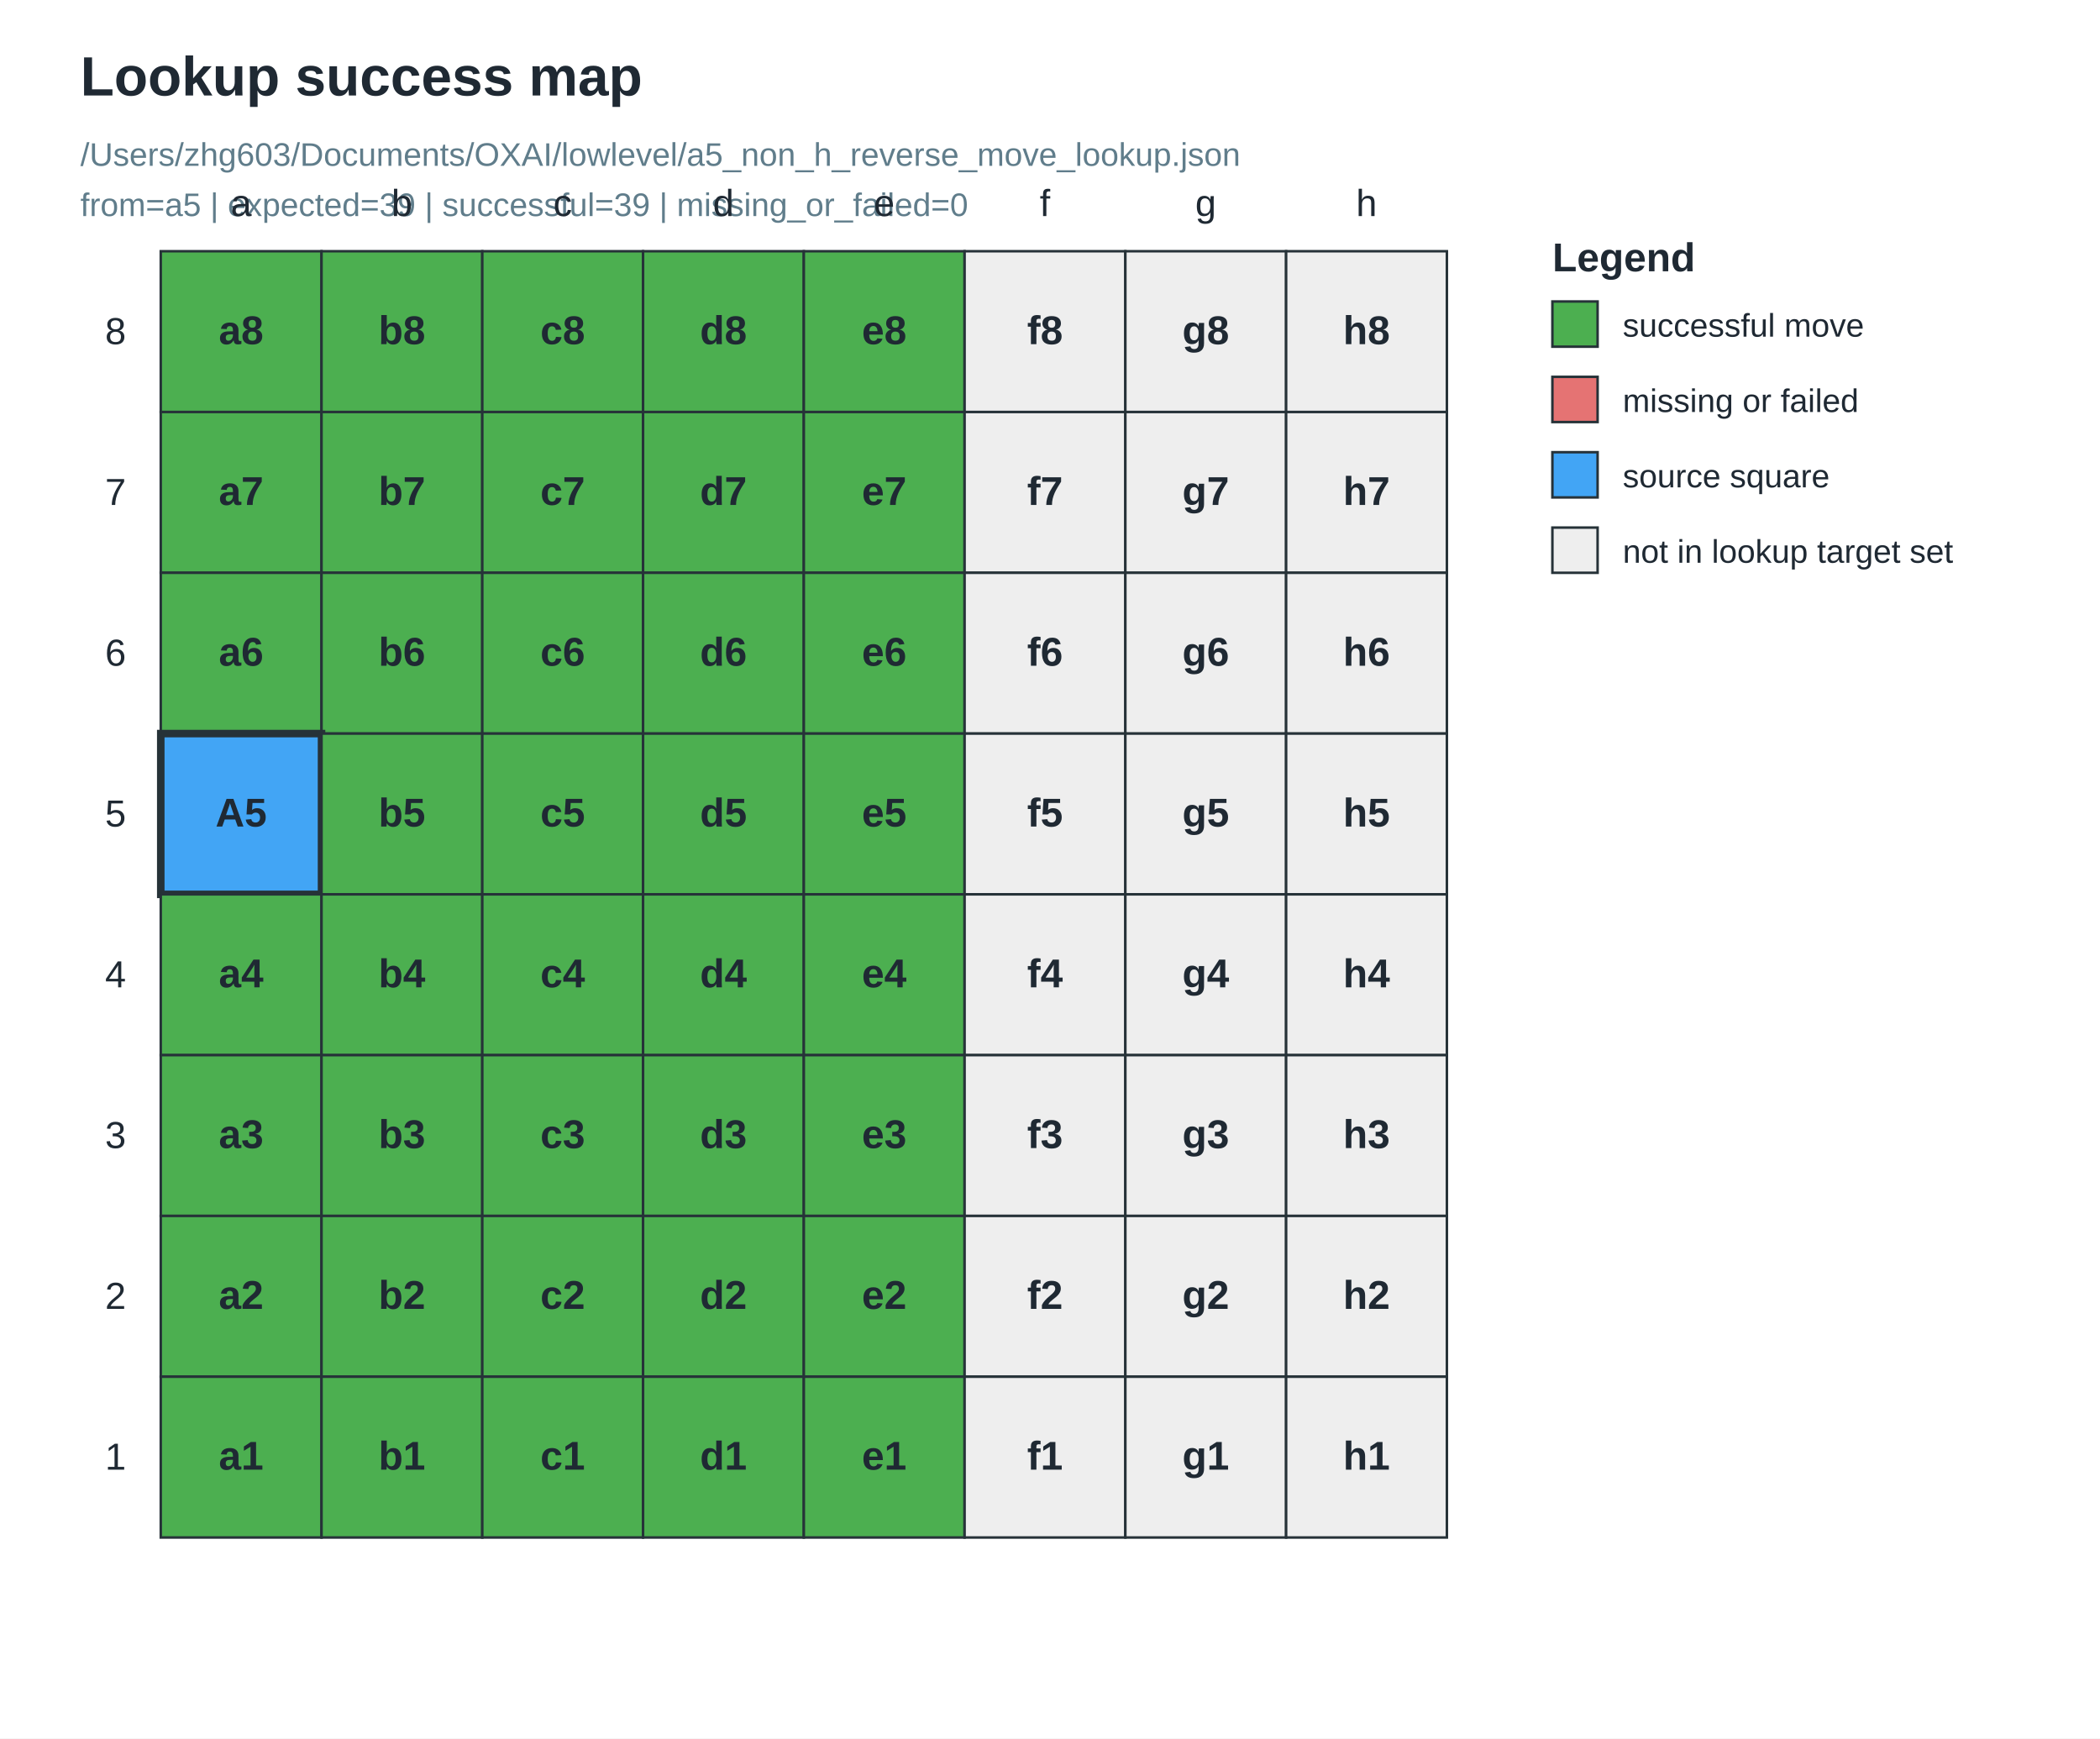
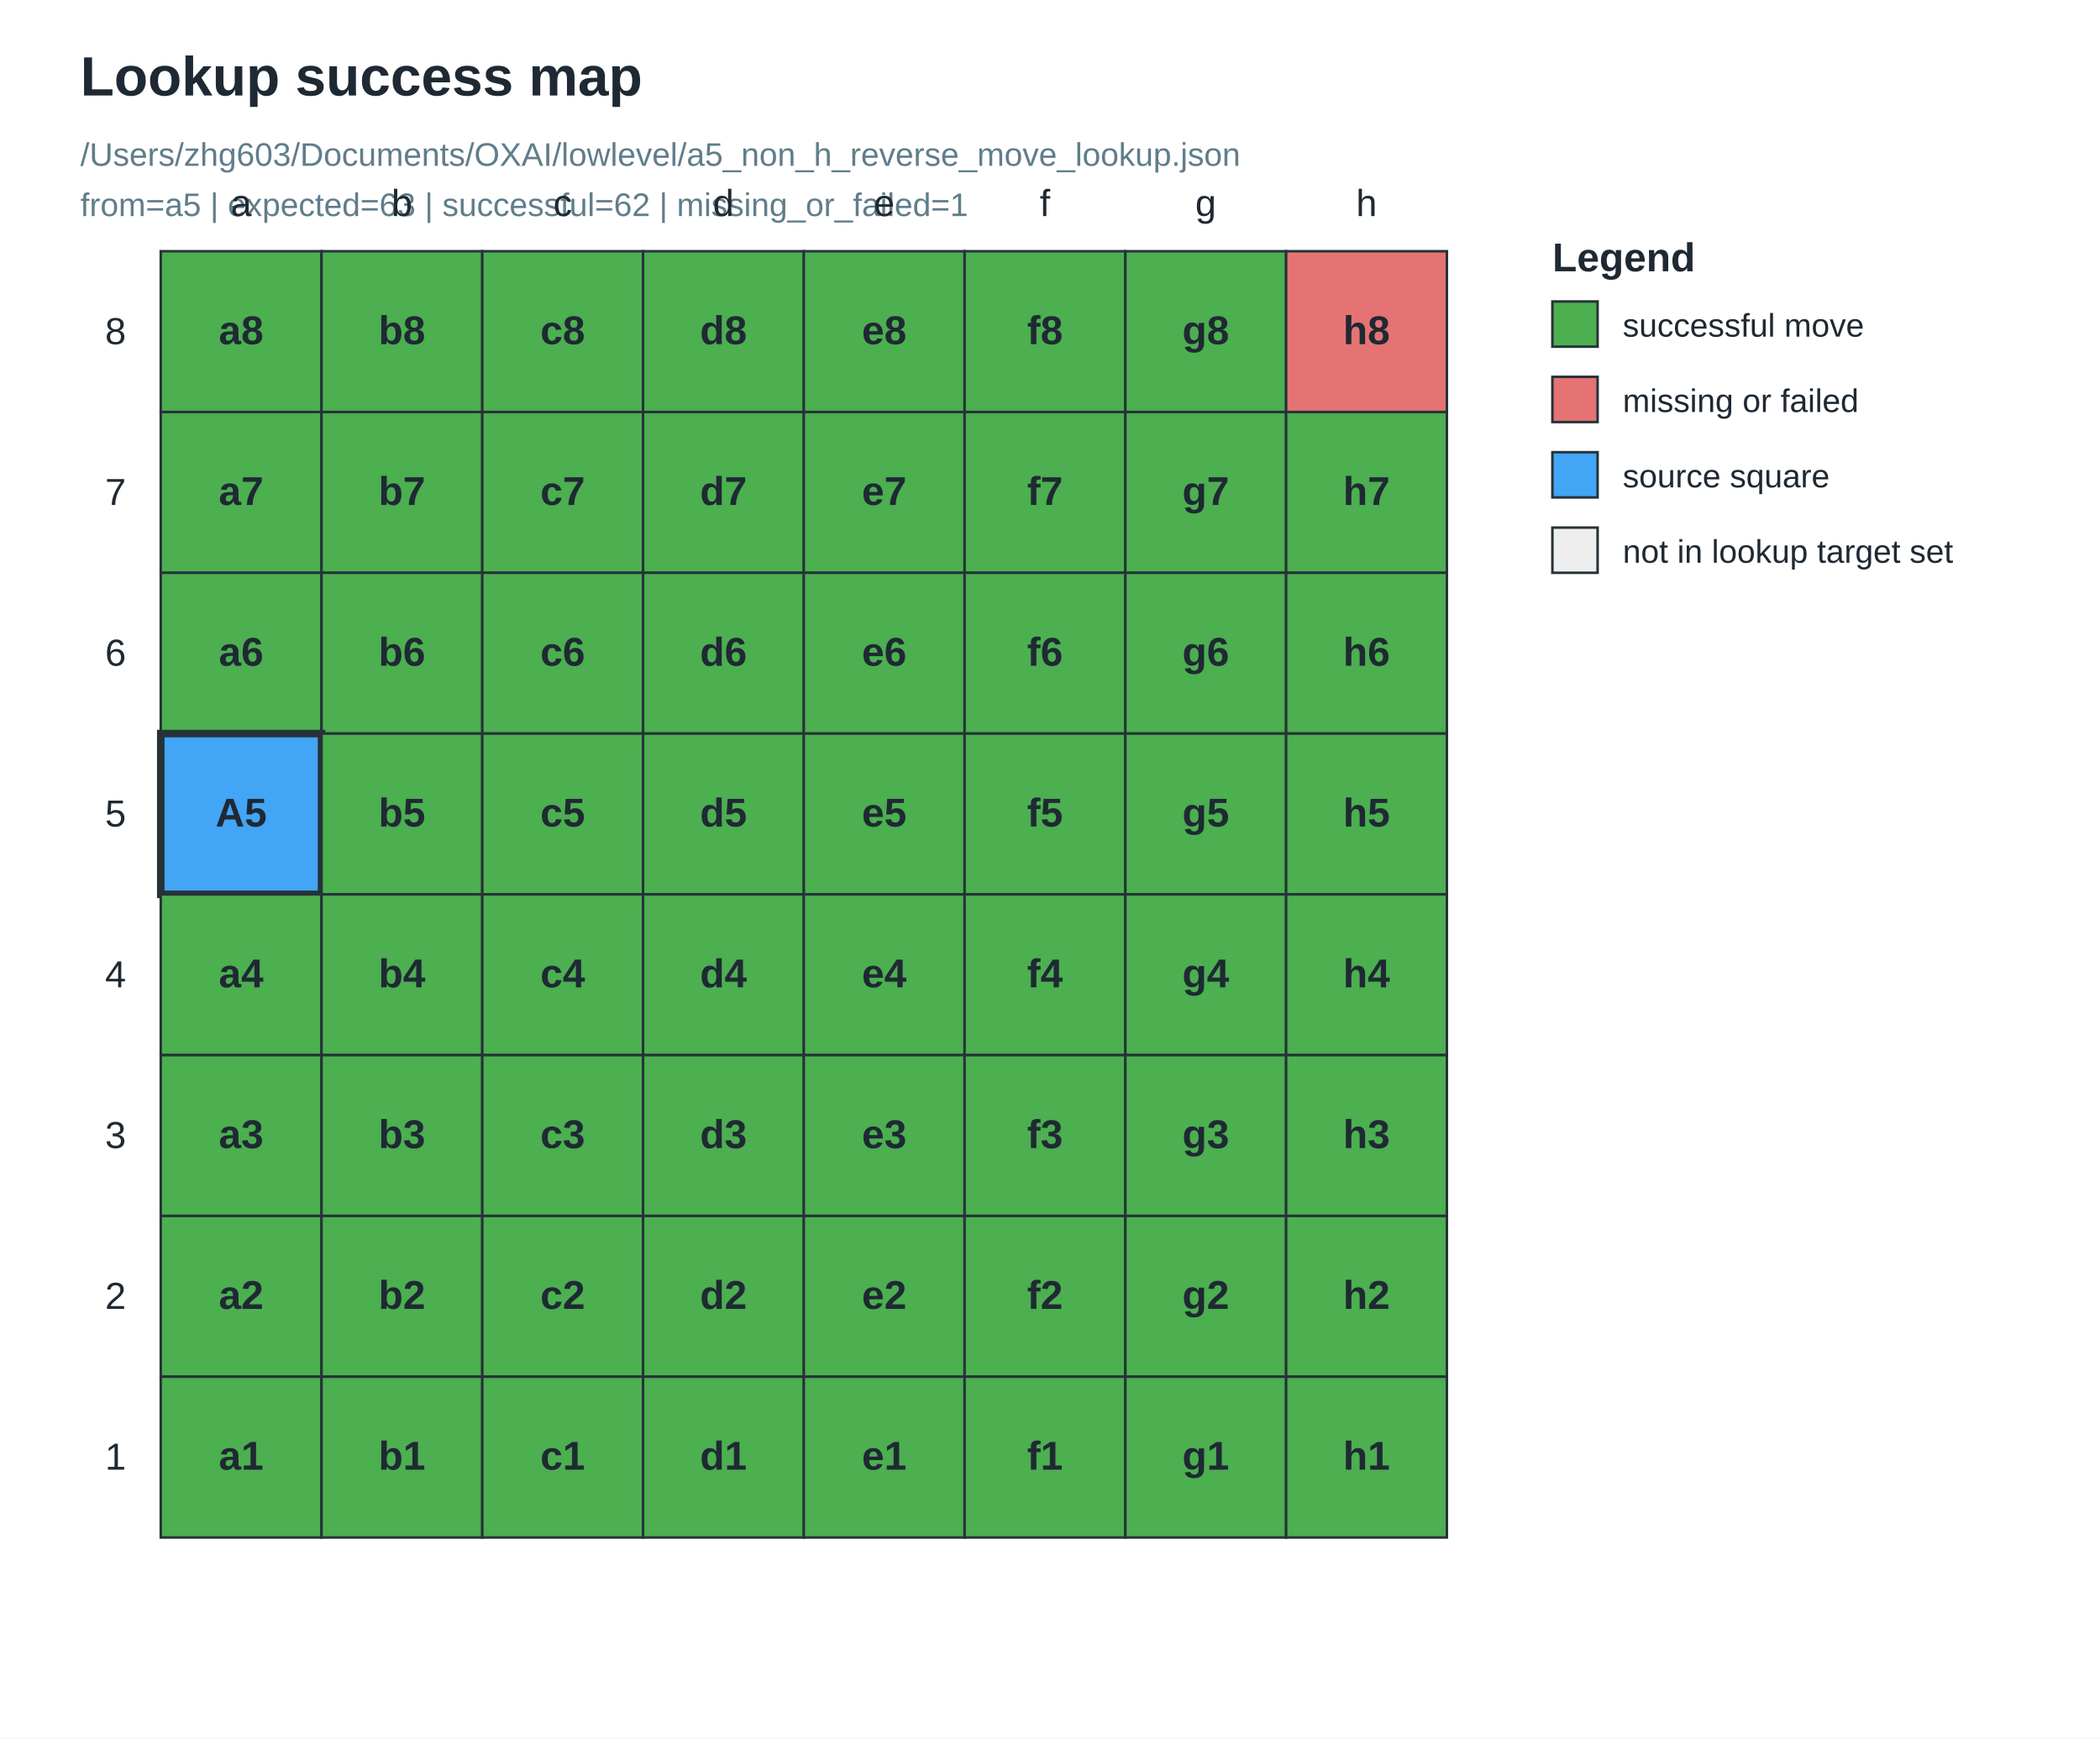
<svg xmlns="http://www.w3.org/2000/svg" width="836" height="692" viewBox="0 0 836 692">
  <rect width="100%" height="100%" fill="white" />
  <text x="32" y="38" font-family="Arial, sans-serif" font-size="22" font-weight="700" fill="#1f2933">Lookup success map</text>
  <text x="32" y="66" font-family="Arial, sans-serif" font-size="13" fill="#607d8b">/Users/zhg603/Documents/OXAI/lowlevel/a5_non_h_reverse_move_lookup.json</text>
-   <text x="32" y="86" font-family="Arial, sans-serif" font-size="13" fill="#607d8b">from=a5 | expected=39 | successful=39 | missing_or_failed=0</text>
+   <text x="32" y="86" font-family="Arial, sans-serif" font-size="13" fill="#607d8b">from=a5 | expected=63 | successful=62 | missing_or_failed=1</text>
  <text x="96.0" y="86" text-anchor="middle" font-family="Arial, sans-serif" font-size="15" fill="#1f2933">a</text>
  <text x="160.0" y="86" text-anchor="middle" font-family="Arial, sans-serif" font-size="15" fill="#1f2933">b</text>
  <text x="224.0" y="86" text-anchor="middle" font-family="Arial, sans-serif" font-size="15" fill="#1f2933">c</text>
  <text x="288.0" y="86" text-anchor="middle" font-family="Arial, sans-serif" font-size="15" fill="#1f2933">d</text>
  <text x="352.0" y="86" text-anchor="middle" font-family="Arial, sans-serif" font-size="15" fill="#1f2933">e</text>
  <text x="416.0" y="86" text-anchor="middle" font-family="Arial, sans-serif" font-size="15" fill="#1f2933">f</text>
  <text x="480.0" y="86" text-anchor="middle" font-family="Arial, sans-serif" font-size="15" fill="#1f2933">g</text>
  <text x="544.0" y="86" text-anchor="middle" font-family="Arial, sans-serif" font-size="15" fill="#1f2933">h</text>
  <text x="46" y="137.0" text-anchor="middle" font-family="Arial, sans-serif" font-size="15" fill="#1f2933">8</text>
  <text x="46" y="201.0" text-anchor="middle" font-family="Arial, sans-serif" font-size="15" fill="#1f2933">7</text>
  <text x="46" y="265.0" text-anchor="middle" font-family="Arial, sans-serif" font-size="15" fill="#1f2933">6</text>
  <text x="46" y="329.0" text-anchor="middle" font-family="Arial, sans-serif" font-size="15" fill="#1f2933">5</text>
  <text x="46" y="393.0" text-anchor="middle" font-family="Arial, sans-serif" font-size="15" fill="#1f2933">4</text>
  <text x="46" y="457.0" text-anchor="middle" font-family="Arial, sans-serif" font-size="15" fill="#1f2933">3</text>
  <text x="46" y="521.0" text-anchor="middle" font-family="Arial, sans-serif" font-size="15" fill="#1f2933">2</text>
  <text x="46" y="585.0" text-anchor="middle" font-family="Arial, sans-serif" font-size="15" fill="#1f2933">1</text>
  <rect x="64" y="100" width="64" height="64" fill="#4caf50" stroke="#263238" stroke-width="1">
</rect>
  <text x="96.0" y="137.0" text-anchor="middle" font-family="Arial, sans-serif" font-size="16" font-weight="700" fill="#1f2933">a8</text>
  <rect x="128" y="100" width="64" height="64" fill="#4caf50" stroke="#263238" stroke-width="1">
</rect>
  <text x="160.0" y="137.0" text-anchor="middle" font-family="Arial, sans-serif" font-size="16" font-weight="700" fill="#1f2933">b8</text>
  <rect x="192" y="100" width="64" height="64" fill="#4caf50" stroke="#263238" stroke-width="1">
</rect>
  <text x="224.0" y="137.0" text-anchor="middle" font-family="Arial, sans-serif" font-size="16" font-weight="700" fill="#1f2933">c8</text>
  <rect x="256" y="100" width="64" height="64" fill="#4caf50" stroke="#263238" stroke-width="1">
</rect>
  <text x="288.0" y="137.0" text-anchor="middle" font-family="Arial, sans-serif" font-size="16" font-weight="700" fill="#1f2933">d8</text>
  <rect x="320" y="100" width="64" height="64" fill="#4caf50" stroke="#263238" stroke-width="1">
</rect>
  <text x="352.0" y="137.0" text-anchor="middle" font-family="Arial, sans-serif" font-size="16" font-weight="700" fill="#1f2933">e8</text>
-   <rect x="384" y="100" width="64" height="64" fill="#eeeeee" stroke="#263238" stroke-width="1">
+   <rect x="384" y="100" width="64" height="64" fill="#4caf50" stroke="#263238" stroke-width="1">
</rect>
  <text x="416.0" y="137.0" text-anchor="middle" font-family="Arial, sans-serif" font-size="16" font-weight="700" fill="#1f2933">f8</text>
-   <rect x="448" y="100" width="64" height="64" fill="#eeeeee" stroke="#263238" stroke-width="1">
+   <rect x="448" y="100" width="64" height="64" fill="#4caf50" stroke="#263238" stroke-width="1">
</rect>
  <text x="480.0" y="137.0" text-anchor="middle" font-family="Arial, sans-serif" font-size="16" font-weight="700" fill="#1f2933">g8</text>
-   <rect x="512" y="100" width="64" height="64" fill="#eeeeee" stroke="#263238" stroke-width="1">
+   <rect x="512" y="100" width="64" height="64" fill="#e57373" stroke="#263238" stroke-width="1">
</rect>
  <text x="544.0" y="137.0" text-anchor="middle" font-family="Arial, sans-serif" font-size="16" font-weight="700" fill="#1f2933">h8</text>
  <rect x="64" y="164" width="64" height="64" fill="#4caf50" stroke="#263238" stroke-width="1">
</rect>
  <text x="96.0" y="201.0" text-anchor="middle" font-family="Arial, sans-serif" font-size="16" font-weight="700" fill="#1f2933">a7</text>
  <rect x="128" y="164" width="64" height="64" fill="#4caf50" stroke="#263238" stroke-width="1">
</rect>
  <text x="160.0" y="201.0" text-anchor="middle" font-family="Arial, sans-serif" font-size="16" font-weight="700" fill="#1f2933">b7</text>
  <rect x="192" y="164" width="64" height="64" fill="#4caf50" stroke="#263238" stroke-width="1">
</rect>
  <text x="224.0" y="201.0" text-anchor="middle" font-family="Arial, sans-serif" font-size="16" font-weight="700" fill="#1f2933">c7</text>
  <rect x="256" y="164" width="64" height="64" fill="#4caf50" stroke="#263238" stroke-width="1">
</rect>
  <text x="288.0" y="201.0" text-anchor="middle" font-family="Arial, sans-serif" font-size="16" font-weight="700" fill="#1f2933">d7</text>
  <rect x="320" y="164" width="64" height="64" fill="#4caf50" stroke="#263238" stroke-width="1">
</rect>
  <text x="352.0" y="201.0" text-anchor="middle" font-family="Arial, sans-serif" font-size="16" font-weight="700" fill="#1f2933">e7</text>
-   <rect x="384" y="164" width="64" height="64" fill="#eeeeee" stroke="#263238" stroke-width="1">
+   <rect x="384" y="164" width="64" height="64" fill="#4caf50" stroke="#263238" stroke-width="1">
</rect>
  <text x="416.0" y="201.0" text-anchor="middle" font-family="Arial, sans-serif" font-size="16" font-weight="700" fill="#1f2933">f7</text>
-   <rect x="448" y="164" width="64" height="64" fill="#eeeeee" stroke="#263238" stroke-width="1">
+   <rect x="448" y="164" width="64" height="64" fill="#4caf50" stroke="#263238" stroke-width="1">
</rect>
  <text x="480.0" y="201.0" text-anchor="middle" font-family="Arial, sans-serif" font-size="16" font-weight="700" fill="#1f2933">g7</text>
-   <rect x="512" y="164" width="64" height="64" fill="#eeeeee" stroke="#263238" stroke-width="1">
+   <rect x="512" y="164" width="64" height="64" fill="#4caf50" stroke="#263238" stroke-width="1">
</rect>
  <text x="544.0" y="201.0" text-anchor="middle" font-family="Arial, sans-serif" font-size="16" font-weight="700" fill="#1f2933">h7</text>
  <rect x="64" y="228" width="64" height="64" fill="#4caf50" stroke="#263238" stroke-width="1">
</rect>
  <text x="96.0" y="265.0" text-anchor="middle" font-family="Arial, sans-serif" font-size="16" font-weight="700" fill="#1f2933">a6</text>
  <rect x="128" y="228" width="64" height="64" fill="#4caf50" stroke="#263238" stroke-width="1">
</rect>
  <text x="160.0" y="265.0" text-anchor="middle" font-family="Arial, sans-serif" font-size="16" font-weight="700" fill="#1f2933">b6</text>
  <rect x="192" y="228" width="64" height="64" fill="#4caf50" stroke="#263238" stroke-width="1">
</rect>
  <text x="224.0" y="265.0" text-anchor="middle" font-family="Arial, sans-serif" font-size="16" font-weight="700" fill="#1f2933">c6</text>
  <rect x="256" y="228" width="64" height="64" fill="#4caf50" stroke="#263238" stroke-width="1">
</rect>
  <text x="288.0" y="265.0" text-anchor="middle" font-family="Arial, sans-serif" font-size="16" font-weight="700" fill="#1f2933">d6</text>
  <rect x="320" y="228" width="64" height="64" fill="#4caf50" stroke="#263238" stroke-width="1">
</rect>
  <text x="352.0" y="265.0" text-anchor="middle" font-family="Arial, sans-serif" font-size="16" font-weight="700" fill="#1f2933">e6</text>
-   <rect x="384" y="228" width="64" height="64" fill="#eeeeee" stroke="#263238" stroke-width="1">
+   <rect x="384" y="228" width="64" height="64" fill="#4caf50" stroke="#263238" stroke-width="1">
</rect>
  <text x="416.0" y="265.0" text-anchor="middle" font-family="Arial, sans-serif" font-size="16" font-weight="700" fill="#1f2933">f6</text>
-   <rect x="448" y="228" width="64" height="64" fill="#eeeeee" stroke="#263238" stroke-width="1">
+   <rect x="448" y="228" width="64" height="64" fill="#4caf50" stroke="#263238" stroke-width="1">
</rect>
  <text x="480.0" y="265.0" text-anchor="middle" font-family="Arial, sans-serif" font-size="16" font-weight="700" fill="#1f2933">g6</text>
-   <rect x="512" y="228" width="64" height="64" fill="#eeeeee" stroke="#263238" stroke-width="1">
+   <rect x="512" y="228" width="64" height="64" fill="#4caf50" stroke="#263238" stroke-width="1">
</rect>
  <text x="544.0" y="265.0" text-anchor="middle" font-family="Arial, sans-serif" font-size="16" font-weight="700" fill="#1f2933">h6</text>
  <rect x="64" y="292" width="64" height="64" fill="#42a5f5" stroke="#263238" stroke-width="3">
</rect>
  <text x="96.0" y="329.0" text-anchor="middle" font-family="Arial, sans-serif" font-size="16" font-weight="700" fill="#1f2933">A5</text>
  <rect x="128" y="292" width="64" height="64" fill="#4caf50" stroke="#263238" stroke-width="1">
</rect>
  <text x="160.0" y="329.0" text-anchor="middle" font-family="Arial, sans-serif" font-size="16" font-weight="700" fill="#1f2933">b5</text>
  <rect x="192" y="292" width="64" height="64" fill="#4caf50" stroke="#263238" stroke-width="1">
</rect>
  <text x="224.0" y="329.0" text-anchor="middle" font-family="Arial, sans-serif" font-size="16" font-weight="700" fill="#1f2933">c5</text>
  <rect x="256" y="292" width="64" height="64" fill="#4caf50" stroke="#263238" stroke-width="1">
</rect>
  <text x="288.0" y="329.0" text-anchor="middle" font-family="Arial, sans-serif" font-size="16" font-weight="700" fill="#1f2933">d5</text>
  <rect x="320" y="292" width="64" height="64" fill="#4caf50" stroke="#263238" stroke-width="1">
</rect>
  <text x="352.0" y="329.0" text-anchor="middle" font-family="Arial, sans-serif" font-size="16" font-weight="700" fill="#1f2933">e5</text>
-   <rect x="384" y="292" width="64" height="64" fill="#eeeeee" stroke="#263238" stroke-width="1">
+   <rect x="384" y="292" width="64" height="64" fill="#4caf50" stroke="#263238" stroke-width="1">
</rect>
  <text x="416.0" y="329.0" text-anchor="middle" font-family="Arial, sans-serif" font-size="16" font-weight="700" fill="#1f2933">f5</text>
-   <rect x="448" y="292" width="64" height="64" fill="#eeeeee" stroke="#263238" stroke-width="1">
+   <rect x="448" y="292" width="64" height="64" fill="#4caf50" stroke="#263238" stroke-width="1">
</rect>
  <text x="480.0" y="329.0" text-anchor="middle" font-family="Arial, sans-serif" font-size="16" font-weight="700" fill="#1f2933">g5</text>
-   <rect x="512" y="292" width="64" height="64" fill="#eeeeee" stroke="#263238" stroke-width="1">
+   <rect x="512" y="292" width="64" height="64" fill="#4caf50" stroke="#263238" stroke-width="1">
</rect>
  <text x="544.0" y="329.0" text-anchor="middle" font-family="Arial, sans-serif" font-size="16" font-weight="700" fill="#1f2933">h5</text>
  <rect x="64" y="356" width="64" height="64" fill="#4caf50" stroke="#263238" stroke-width="1">
</rect>
  <text x="96.0" y="393.0" text-anchor="middle" font-family="Arial, sans-serif" font-size="16" font-weight="700" fill="#1f2933">a4</text>
  <rect x="128" y="356" width="64" height="64" fill="#4caf50" stroke="#263238" stroke-width="1">
</rect>
  <text x="160.0" y="393.0" text-anchor="middle" font-family="Arial, sans-serif" font-size="16" font-weight="700" fill="#1f2933">b4</text>
  <rect x="192" y="356" width="64" height="64" fill="#4caf50" stroke="#263238" stroke-width="1">
</rect>
  <text x="224.0" y="393.0" text-anchor="middle" font-family="Arial, sans-serif" font-size="16" font-weight="700" fill="#1f2933">c4</text>
  <rect x="256" y="356" width="64" height="64" fill="#4caf50" stroke="#263238" stroke-width="1">
</rect>
  <text x="288.0" y="393.0" text-anchor="middle" font-family="Arial, sans-serif" font-size="16" font-weight="700" fill="#1f2933">d4</text>
  <rect x="320" y="356" width="64" height="64" fill="#4caf50" stroke="#263238" stroke-width="1">
</rect>
  <text x="352.0" y="393.0" text-anchor="middle" font-family="Arial, sans-serif" font-size="16" font-weight="700" fill="#1f2933">e4</text>
-   <rect x="384" y="356" width="64" height="64" fill="#eeeeee" stroke="#263238" stroke-width="1">
+   <rect x="384" y="356" width="64" height="64" fill="#4caf50" stroke="#263238" stroke-width="1">
</rect>
  <text x="416.0" y="393.0" text-anchor="middle" font-family="Arial, sans-serif" font-size="16" font-weight="700" fill="#1f2933">f4</text>
-   <rect x="448" y="356" width="64" height="64" fill="#eeeeee" stroke="#263238" stroke-width="1">
+   <rect x="448" y="356" width="64" height="64" fill="#4caf50" stroke="#263238" stroke-width="1">
</rect>
  <text x="480.0" y="393.0" text-anchor="middle" font-family="Arial, sans-serif" font-size="16" font-weight="700" fill="#1f2933">g4</text>
-   <rect x="512" y="356" width="64" height="64" fill="#eeeeee" stroke="#263238" stroke-width="1">
+   <rect x="512" y="356" width="64" height="64" fill="#4caf50" stroke="#263238" stroke-width="1">
</rect>
  <text x="544.0" y="393.0" text-anchor="middle" font-family="Arial, sans-serif" font-size="16" font-weight="700" fill="#1f2933">h4</text>
  <rect x="64" y="420" width="64" height="64" fill="#4caf50" stroke="#263238" stroke-width="1">
</rect>
  <text x="96.0" y="457.0" text-anchor="middle" font-family="Arial, sans-serif" font-size="16" font-weight="700" fill="#1f2933">a3</text>
  <rect x="128" y="420" width="64" height="64" fill="#4caf50" stroke="#263238" stroke-width="1">
</rect>
  <text x="160.0" y="457.0" text-anchor="middle" font-family="Arial, sans-serif" font-size="16" font-weight="700" fill="#1f2933">b3</text>
  <rect x="192" y="420" width="64" height="64" fill="#4caf50" stroke="#263238" stroke-width="1">
</rect>
  <text x="224.0" y="457.0" text-anchor="middle" font-family="Arial, sans-serif" font-size="16" font-weight="700" fill="#1f2933">c3</text>
  <rect x="256" y="420" width="64" height="64" fill="#4caf50" stroke="#263238" stroke-width="1">
</rect>
  <text x="288.0" y="457.0" text-anchor="middle" font-family="Arial, sans-serif" font-size="16" font-weight="700" fill="#1f2933">d3</text>
  <rect x="320" y="420" width="64" height="64" fill="#4caf50" stroke="#263238" stroke-width="1">
</rect>
  <text x="352.0" y="457.0" text-anchor="middle" font-family="Arial, sans-serif" font-size="16" font-weight="700" fill="#1f2933">e3</text>
-   <rect x="384" y="420" width="64" height="64" fill="#eeeeee" stroke="#263238" stroke-width="1">
+   <rect x="384" y="420" width="64" height="64" fill="#4caf50" stroke="#263238" stroke-width="1">
</rect>
  <text x="416.0" y="457.0" text-anchor="middle" font-family="Arial, sans-serif" font-size="16" font-weight="700" fill="#1f2933">f3</text>
-   <rect x="448" y="420" width="64" height="64" fill="#eeeeee" stroke="#263238" stroke-width="1">
+   <rect x="448" y="420" width="64" height="64" fill="#4caf50" stroke="#263238" stroke-width="1">
</rect>
  <text x="480.0" y="457.0" text-anchor="middle" font-family="Arial, sans-serif" font-size="16" font-weight="700" fill="#1f2933">g3</text>
-   <rect x="512" y="420" width="64" height="64" fill="#eeeeee" stroke="#263238" stroke-width="1">
+   <rect x="512" y="420" width="64" height="64" fill="#4caf50" stroke="#263238" stroke-width="1">
</rect>
  <text x="544.0" y="457.0" text-anchor="middle" font-family="Arial, sans-serif" font-size="16" font-weight="700" fill="#1f2933">h3</text>
  <rect x="64" y="484" width="64" height="64" fill="#4caf50" stroke="#263238" stroke-width="1">
</rect>
  <text x="96.0" y="521.0" text-anchor="middle" font-family="Arial, sans-serif" font-size="16" font-weight="700" fill="#1f2933">a2</text>
  <rect x="128" y="484" width="64" height="64" fill="#4caf50" stroke="#263238" stroke-width="1">
</rect>
  <text x="160.0" y="521.0" text-anchor="middle" font-family="Arial, sans-serif" font-size="16" font-weight="700" fill="#1f2933">b2</text>
  <rect x="192" y="484" width="64" height="64" fill="#4caf50" stroke="#263238" stroke-width="1">
</rect>
  <text x="224.0" y="521.0" text-anchor="middle" font-family="Arial, sans-serif" font-size="16" font-weight="700" fill="#1f2933">c2</text>
  <rect x="256" y="484" width="64" height="64" fill="#4caf50" stroke="#263238" stroke-width="1">
</rect>
  <text x="288.0" y="521.0" text-anchor="middle" font-family="Arial, sans-serif" font-size="16" font-weight="700" fill="#1f2933">d2</text>
  <rect x="320" y="484" width="64" height="64" fill="#4caf50" stroke="#263238" stroke-width="1">
</rect>
  <text x="352.0" y="521.0" text-anchor="middle" font-family="Arial, sans-serif" font-size="16" font-weight="700" fill="#1f2933">e2</text>
-   <rect x="384" y="484" width="64" height="64" fill="#eeeeee" stroke="#263238" stroke-width="1">
+   <rect x="384" y="484" width="64" height="64" fill="#4caf50" stroke="#263238" stroke-width="1">
</rect>
  <text x="416.0" y="521.0" text-anchor="middle" font-family="Arial, sans-serif" font-size="16" font-weight="700" fill="#1f2933">f2</text>
-   <rect x="448" y="484" width="64" height="64" fill="#eeeeee" stroke="#263238" stroke-width="1">
+   <rect x="448" y="484" width="64" height="64" fill="#4caf50" stroke="#263238" stroke-width="1">
</rect>
  <text x="480.0" y="521.0" text-anchor="middle" font-family="Arial, sans-serif" font-size="16" font-weight="700" fill="#1f2933">g2</text>
-   <rect x="512" y="484" width="64" height="64" fill="#eeeeee" stroke="#263238" stroke-width="1">
+   <rect x="512" y="484" width="64" height="64" fill="#4caf50" stroke="#263238" stroke-width="1">
</rect>
  <text x="544.0" y="521.0" text-anchor="middle" font-family="Arial, sans-serif" font-size="16" font-weight="700" fill="#1f2933">h2</text>
  <rect x="64" y="548" width="64" height="64" fill="#4caf50" stroke="#263238" stroke-width="1">
</rect>
  <text x="96.0" y="585.0" text-anchor="middle" font-family="Arial, sans-serif" font-size="16" font-weight="700" fill="#1f2933">a1</text>
  <rect x="128" y="548" width="64" height="64" fill="#4caf50" stroke="#263238" stroke-width="1">
</rect>
  <text x="160.0" y="585.0" text-anchor="middle" font-family="Arial, sans-serif" font-size="16" font-weight="700" fill="#1f2933">b1</text>
  <rect x="192" y="548" width="64" height="64" fill="#4caf50" stroke="#263238" stroke-width="1">
</rect>
  <text x="224.0" y="585.0" text-anchor="middle" font-family="Arial, sans-serif" font-size="16" font-weight="700" fill="#1f2933">c1</text>
  <rect x="256" y="548" width="64" height="64" fill="#4caf50" stroke="#263238" stroke-width="1">
</rect>
  <text x="288.0" y="585.0" text-anchor="middle" font-family="Arial, sans-serif" font-size="16" font-weight="700" fill="#1f2933">d1</text>
  <rect x="320" y="548" width="64" height="64" fill="#4caf50" stroke="#263238" stroke-width="1">
</rect>
  <text x="352.0" y="585.0" text-anchor="middle" font-family="Arial, sans-serif" font-size="16" font-weight="700" fill="#1f2933">e1</text>
-   <rect x="384" y="548" width="64" height="64" fill="#eeeeee" stroke="#263238" stroke-width="1">
+   <rect x="384" y="548" width="64" height="64" fill="#4caf50" stroke="#263238" stroke-width="1">
</rect>
  <text x="416.0" y="585.0" text-anchor="middle" font-family="Arial, sans-serif" font-size="16" font-weight="700" fill="#1f2933">f1</text>
-   <rect x="448" y="548" width="64" height="64" fill="#eeeeee" stroke="#263238" stroke-width="1">
+   <rect x="448" y="548" width="64" height="64" fill="#4caf50" stroke="#263238" stroke-width="1">
</rect>
  <text x="480.0" y="585.0" text-anchor="middle" font-family="Arial, sans-serif" font-size="16" font-weight="700" fill="#1f2933">g1</text>
-   <rect x="512" y="548" width="64" height="64" fill="#eeeeee" stroke="#263238" stroke-width="1">
+   <rect x="512" y="548" width="64" height="64" fill="#4caf50" stroke="#263238" stroke-width="1">
</rect>
  <text x="544.0" y="585.0" text-anchor="middle" font-family="Arial, sans-serif" font-size="16" font-weight="700" fill="#1f2933">h1</text>
  <text x="618" y="108" font-family="Arial, sans-serif" font-size="16" font-weight="700" fill="#1f2933">Legend</text>
  <rect x="618" y="120" width="18" height="18" fill="#4caf50" stroke="#263238" stroke-width="1" />
  <text x="646" y="134" font-family="Arial, sans-serif" font-size="13" fill="#1f2933">successful move</text>
  <rect x="618" y="150" width="18" height="18" fill="#e57373" stroke="#263238" stroke-width="1" />
  <text x="646" y="164" font-family="Arial, sans-serif" font-size="13" fill="#1f2933">missing or failed</text>
  <rect x="618" y="180" width="18" height="18" fill="#42a5f5" stroke="#263238" stroke-width="1" />
  <text x="646" y="194" font-family="Arial, sans-serif" font-size="13" fill="#1f2933">source square</text>
  <rect x="618" y="210" width="18" height="18" fill="#eeeeee" stroke="#263238" stroke-width="1" />
  <text x="646" y="224" font-family="Arial, sans-serif" font-size="13" fill="#1f2933">not in lookup target set</text>
</svg>
